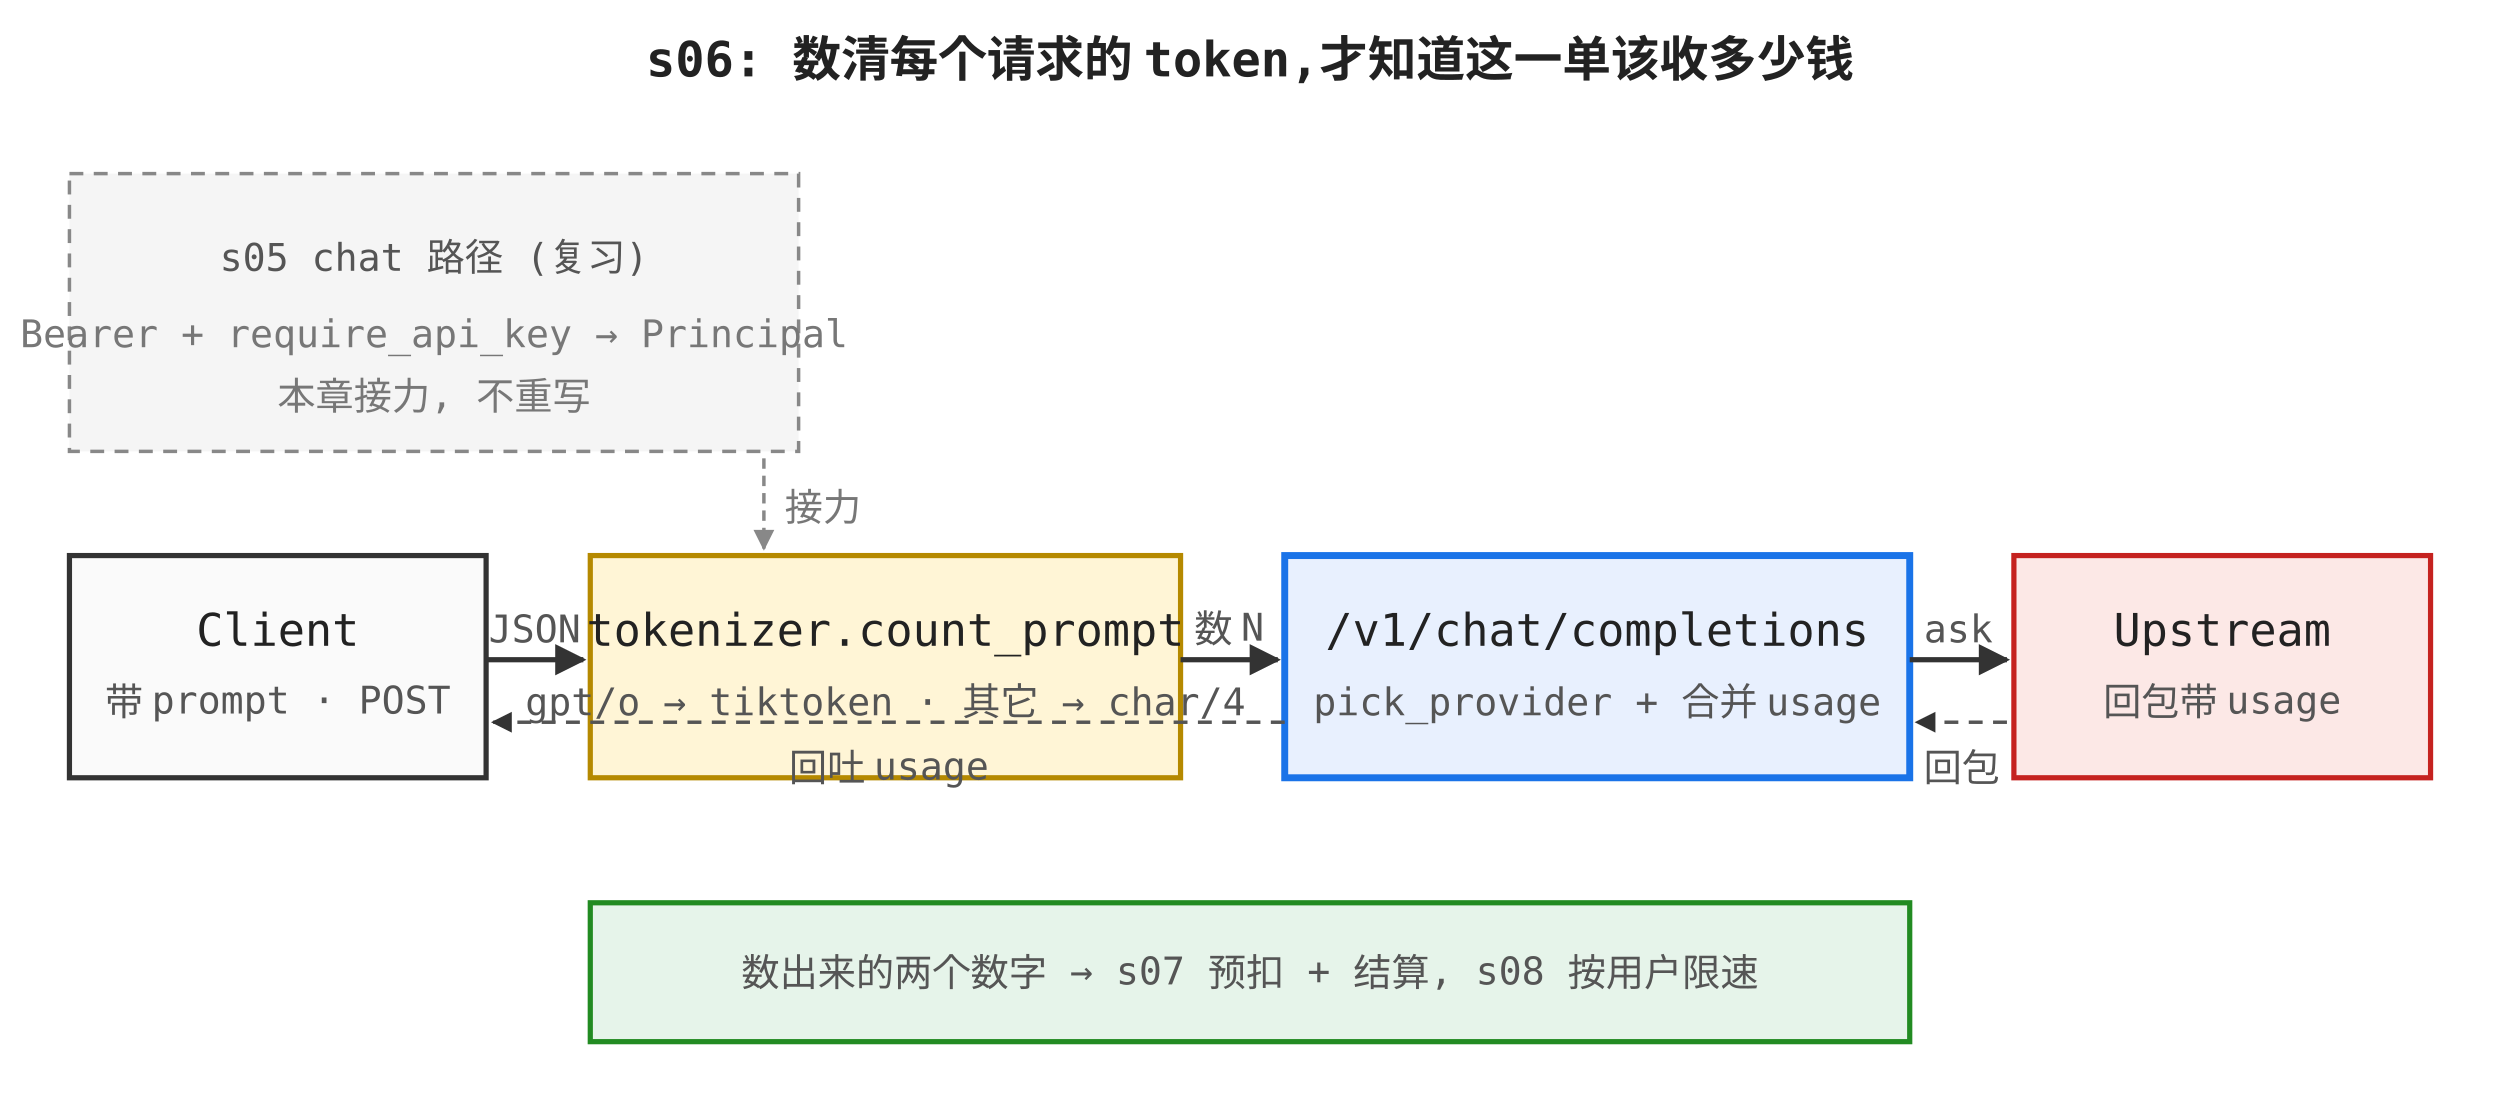
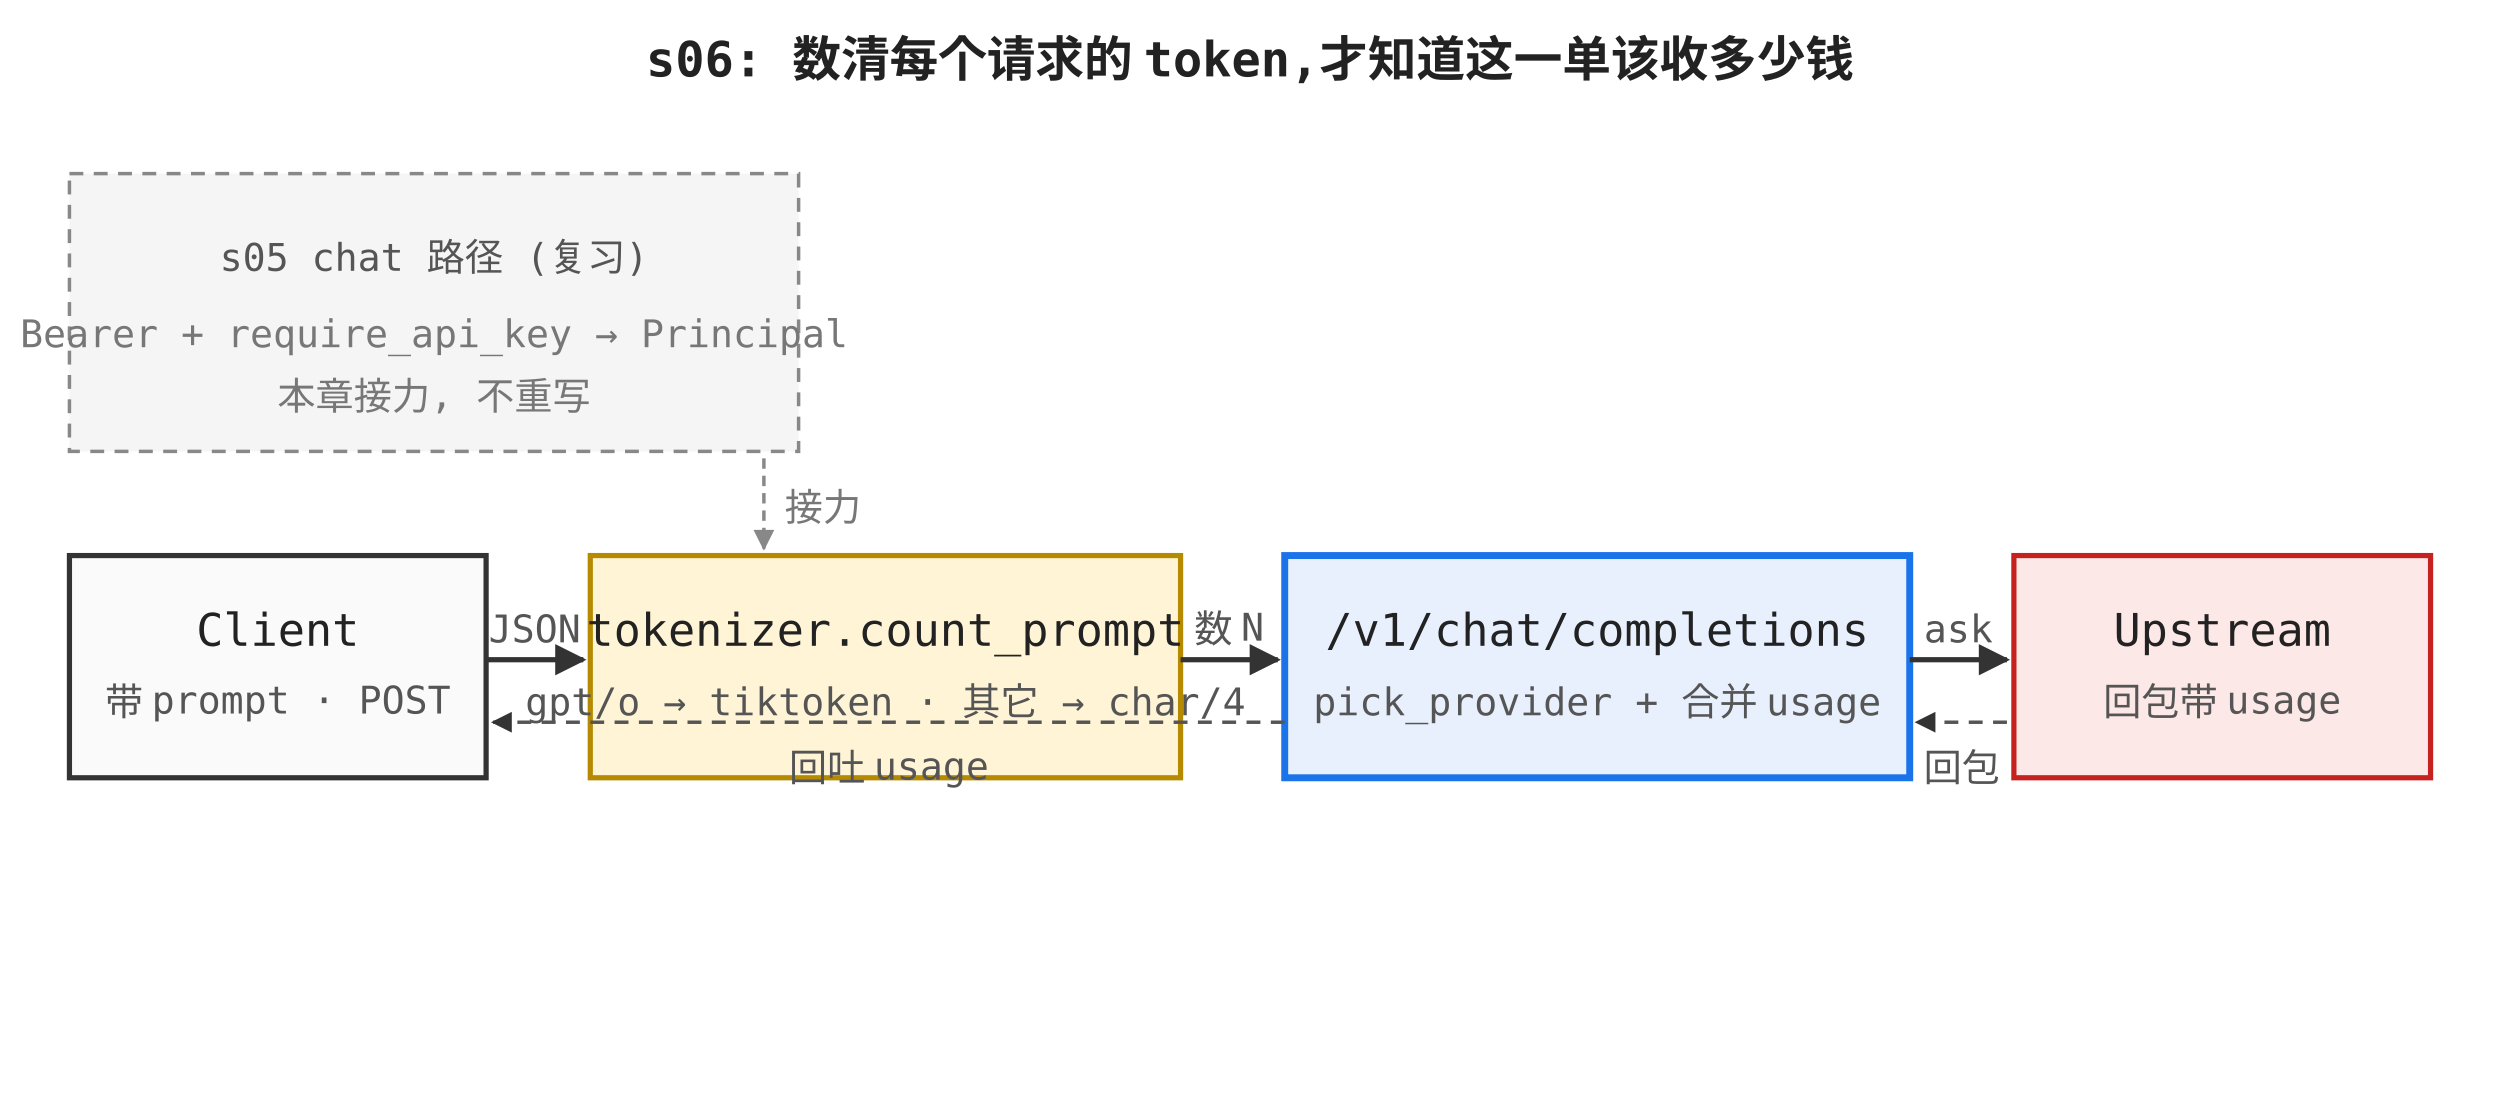
<svg xmlns="http://www.w3.org/2000/svg" viewBox="0 0 720 320" font-family="monospace">
  <style>
    .client     { fill: #fafafa; stroke: #333;    stroke-width: 1.5; }
    .gateway    { fill: #e8f0fe; stroke: #1a73e8; stroke-width: 2;   }
    .middleware { fill: #fff5d6; stroke: #b58900; stroke-width: 1.5; }
    .storage    { fill: #e6f4ea; stroke: #228b22; stroke-width: 1.5; }
    .upstream   { fill: #fce8e6; stroke: #c5221f; stroke-width: 1.5; }
    .reference  { fill: #f5f5f5; stroke: #888;    stroke-width: 1; stroke-dasharray: 4 3; }
    .title      { font-size: 14px; font-weight: bold; fill: #222; }
    .label      { font-size: 13px; fill: #222; }
    .small      { font-size: 11px; fill: #555; }
    .refsmall   { font-size: 11px; fill: #777; }
    .arrow      { stroke: #333; stroke-width: 1.5; fill: none; marker-end: url(#arrow); }
    .arrowR     { stroke: #555; stroke-width: 1;   fill: none; marker-end: url(#arrow); stroke-dasharray: 4 3; }
    .arrowRef   { stroke: #888; stroke-width: 1;   fill: none; marker-end: url(#arrowRef); stroke-dasharray: 3 2; }
  </style>
  <defs>
    <marker id="arrow" viewBox="0 0 10 10" refX="9" refY="5" markerWidth="6" markerHeight="6" orient="auto">
      <path d="M0,0 L10,5 L0,10 z" fill="#333" />
    </marker>
    <marker id="arrowRef" viewBox="0 0 10 10" refX="9" refY="5" markerWidth="6" markerHeight="6" orient="auto">
      <path d="M0,0 L10,5 L0,10 z" fill="#888" />
    </marker>
  </defs>
  <text x="360" y="22" text-anchor="middle" class="title">s06: 数清每个请求的 token,才知道这一单该收多少钱</text>
  <rect class="reference" x="20" y="50" width="210" height="80" />
  <text x="125" y="78" text-anchor="middle" class="small" fill="#555">s05 chat 路径 (复习)</text>
  <text x="125" y="100" text-anchor="middle" class="refsmall">Bearer + require_api_key → Principal</text>
  <text x="125" y="118" text-anchor="middle" class="refsmall">本章接力, 不重写</text>
  <rect class="client" x="20" y="160" width="120" height="64" />
  <text x="80" y="186" text-anchor="middle" class="label">Client</text>
  <text x="80" y="206" text-anchor="middle" class="small">带 prompt · POST</text>
  <rect class="middleware" x="170" y="160" width="170" height="64" />
  <text x="255" y="186" text-anchor="middle" class="label">tokenizer.count_prompt</text>
  <text x="255" y="206" text-anchor="middle" class="small">gpt/o → tiktoken · 其它 → char/4</text>
  <rect class="gateway" x="370" y="160" width="180" height="64" />
  <text x="460" y="186" text-anchor="middle" class="label">/v1/chat/completions</text>
  <text x="460" y="206" text-anchor="middle" class="small">pick_provider + 合并 usage</text>
  <rect class="upstream" x="580" y="160" width="120" height="64" />
  <text x="640" y="186" text-anchor="middle" class="label">Upstream</text>
  <text x="640" y="206" text-anchor="middle" class="small">回包带 usage</text>
  <line class="arrow" x1="140" y1="190" x2="168" y2="190" />
  <text x="154" y="185" text-anchor="middle" class="small">JSON</text>
  <line class="arrow" x1="340" y1="190" x2="368" y2="190" />
  <text x="354" y="185" text-anchor="middle" class="small">数 N</text>
  <line class="arrow" x1="550" y1="190" x2="578" y2="190" />
  <text x="564" y="185" text-anchor="middle" class="small">ask</text>
  <line class="arrowR" x1="578" y1="208" x2="552" y2="208" />
  <text x="565" y="225" text-anchor="middle" class="small">回包</text>
  <line class="arrowR" x1="370" y1="208" x2="142" y2="208" />
  <text x="256" y="225" text-anchor="middle" class="small">回吐 usage</text>
  <line class="arrowRef" x1="220" y1="132" x2="220" y2="158" />
  <text x="226" y="150" text-anchor="start" class="refsmall">接力</text>
-   <rect class="storage" x="170" y="260" width="380" height="40" />
-   <text x="360" y="284" text-anchor="middle" class="small">数出来的两个数字 → s07 预扣 + 结算, s08 按用户限速</text>
</svg>
